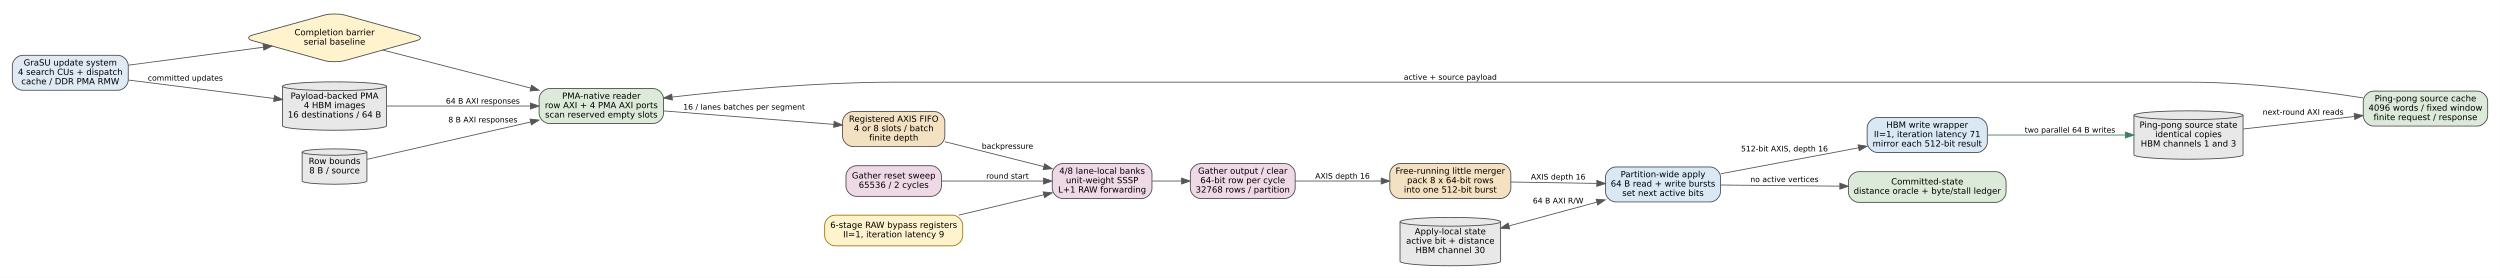
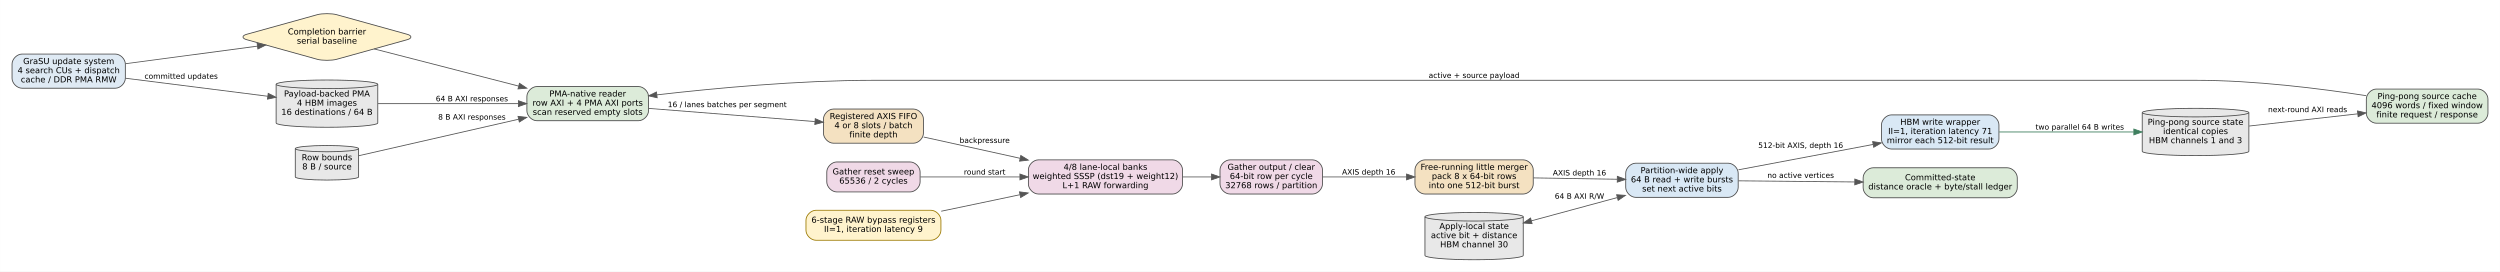
- <svg xmlns="http://www.w3.org/2000/svg" width="2933pt" height="326pt" viewBox="0.00 0.00 2932.80 325.99">
+ <svg xmlns="http://www.w3.org/2000/svg" width="3001pt" height="326pt" viewBox="0.00 0.00 3000.80 325.99">
  <g id="graph0" class="graph" transform="scale(1 1) rotate(0) translate(14.4 311.59)">
-     <polygon fill="white" stroke="transparent" points="-14.4,14.4 -14.4,-311.59 2918.4,-311.59 2918.4,14.4 -14.4,14.4" />
+     <polygon fill="white" stroke="transparent" points="-14.4,14.4 -14.4,-311.59 2986.4,-311.59 2986.4,14.4 -14.4,14.4" />
    <g id="node1" class="node">
      <path fill="#dfeaf4" stroke="#4a4a4a" d="M124,-246.69C124,-246.69 12,-246.69 12,-246.69 6,-246.69 0,-240.69 0,-234.69 0,-234.69 0,-217.69 0,-217.69 0,-211.69 6,-205.69 12,-205.69 12,-205.69 124,-205.69 124,-205.69 130,-205.69 136,-211.69 136,-217.69 136,-217.69 136,-234.69 136,-234.69 136,-240.69 130,-246.69 124,-246.69" />
      <text text-anchor="middle" x="68" y="-234.69" font-family="DejaVu Sans" font-size="10.00">GraSU update system</text>
      <text text-anchor="middle" x="68" y="-223.69" font-family="DejaVu Sans" font-size="10.00">4 search CUs + dispatch</text>
      <text text-anchor="middle" x="68" y="-212.69" font-family="DejaVu Sans" font-size="10.00">cache / DDR PMA RMW</text>
    </g>
    <g id="node2" class="node">
      <path fill="#fff3cd" stroke="#4a4a4a" d="M366.44,-293.98C366.44,-293.98 281.56,-270.4 281.56,-270.4 275.78,-268.79 275.78,-265.58 281.56,-263.98 281.56,-263.98 366.44,-240.4 366.44,-240.4 372.22,-238.79 383.78,-238.79 389.56,-240.4 389.56,-240.4 474.44,-263.98 474.44,-263.98 480.22,-265.58 480.22,-268.79 474.44,-270.4 474.44,-270.4 389.56,-293.98 389.56,-293.98 383.78,-295.58 372.22,-295.58 366.44,-293.98" />
      <text text-anchor="middle" x="378" y="-270.19" font-family="DejaVu Sans" font-size="10.00">Completion barrier</text>
      <text text-anchor="middle" x="378" y="-259.19" font-family="DejaVu Sans" font-size="10.00">serial baseline</text>
    </g>
    <g id="edge2" class="edge">
      <path fill="none" stroke="#555555" d="M136.21,-235.13C182.74,-241.33 244.97,-249.61 294.51,-256.21" />
      <polygon fill="#555555" stroke="#555555" points="294.18,-259.69 304.56,-257.54 295.11,-252.76 294.18,-259.69" />
    </g>
    <g id="node3" class="node">
      <path fill="#e8e8e8" stroke="#4a4a4a" d="M439,-210.4C439,-213.25 411.66,-215.56 378,-215.56 344.34,-215.56 317,-213.25 317,-210.4 317,-210.4 317,-163.97 317,-163.97 317,-161.12 344.34,-158.81 378,-158.81 411.66,-158.81 439,-161.12 439,-163.97 439,-163.97 439,-210.4 439,-210.4" />
      <path fill="none" stroke="#4a4a4a" d="M439,-210.4C439,-207.56 411.66,-205.25 378,-205.25 344.34,-205.25 317,-207.56 317,-210.4" />
      <text text-anchor="middle" x="378" y="-195.69" font-family="DejaVu Sans" font-size="10.00">Payload-backed PMA</text>
      <text text-anchor="middle" x="378" y="-184.69" font-family="DejaVu Sans" font-size="10.00">4 HBM images</text>
      <text text-anchor="middle" x="378" y="-173.69" font-family="DejaVu Sans" font-size="10.00">16 destinations / 64 B</text>
    </g>
    <g id="edge1" class="edge">
      <path fill="none" stroke="#555555" d="M136.21,-217.68C186.74,-211.28 255.78,-202.54 306.98,-196.05" />
      <polygon fill="#555555" stroke="#555555" points="307.49,-199.52 316.97,-194.79 306.61,-192.57 307.49,-199.52" />
      <text text-anchor="middle" x="203" y="-216.99" font-family="DejaVu Sans" font-size="9.00">committed updates</text>
    </g>
    <g id="node8" class="node">
      <path fill="#dcebd9" stroke="#4a4a4a" d="M752,-207.69C752,-207.69 630,-207.69 630,-207.69 624,-207.69 618,-201.69 618,-195.69 618,-195.69 618,-178.69 618,-178.69 618,-172.69 624,-166.69 630,-166.69 630,-166.69 752,-166.69 752,-166.69 758,-166.69 764,-172.69 764,-178.69 764,-178.69 764,-195.69 764,-195.69 764,-201.69 758,-207.69 752,-207.69" />
      <text text-anchor="middle" x="691" y="-195.69" font-family="DejaVu Sans" font-size="10.00">PMA-native reader</text>
      <text text-anchor="middle" x="691" y="-184.69" font-family="DejaVu Sans" font-size="10.00">row AXI + 4 PMA AXI ports</text>
      <text text-anchor="middle" x="691" y="-173.69" font-family="DejaVu Sans" font-size="10.00">scan reserved empty slots</text>
    </g>
    <g id="edge3" class="edge">
      <path fill="none" stroke="#555555" d="M434.6,-252.89C482.79,-240.49 553.19,-222.38 607.87,-208.31" />
      <polygon fill="#555555" stroke="#555555" points="609.08,-211.62 617.89,-205.74 607.33,-204.84 609.08,-211.62" />
    </g>
    <g id="edge4" class="edge">
      <path fill="none" stroke="#555555" d="M439.33,-187.19C487.29,-187.19 554.87,-187.19 607.78,-187.19" />
      <polygon fill="#555555" stroke="#555555" points="607.82,-190.69 617.82,-187.19 607.82,-183.69 607.82,-190.69" />
      <text text-anchor="middle" x="552" y="-189.99" font-family="DejaVu Sans" font-size="9.00">64 B AXI responses</text>
    </g>
    <g id="node4" class="node">
      <path fill="#e8e8e8" stroke="#4a4a4a" d="M416,-133.17C416,-135.25 398.97,-136.94 378,-136.94 357.03,-136.94 340,-135.25 340,-133.17 340,-133.17 340,-99.21 340,-99.21 340,-97.13 357.03,-95.44 378,-95.44 398.97,-95.44 416,-97.13 416,-99.21 416,-99.21 416,-133.17 416,-133.17" />
      <path fill="none" stroke="#4a4a4a" d="M416,-133.17C416,-131.08 398.97,-129.39 378,-129.39 357.03,-129.39 340,-131.08 340,-133.17" />
      <text text-anchor="middle" x="378" y="-119.19" font-family="DejaVu Sans" font-size="10.00">Row bounds</text>
      <text text-anchor="middle" x="378" y="-108.19" font-family="DejaVu Sans" font-size="10.00">8 B / source</text>
    </g>
    <g id="edge5" class="edge">
      <path fill="none" stroke="#555555" d="M416.2,-124.68C463.34,-135.44 545.92,-154.29 608.1,-168.49" />
      <polygon fill="#555555" stroke="#555555" points="607.36,-171.91 617.89,-170.73 608.92,-165.09 607.36,-171.91" />
      <text text-anchor="middle" x="552" y="-167.99" font-family="DejaVu Sans" font-size="9.00">8 B AXI responses</text>
    </g>
    <g id="node5" class="node">
-       <path fill="#e8e8e8" stroke="#4a4a4a" d="M1746,-51.4C1746,-54.25 1719.56,-56.56 1687,-56.56 1654.44,-56.56 1628,-54.25 1628,-51.4 1628,-51.4 1628,-4.97 1628,-4.97 1628,-2.12 1654.44,0.19 1687,0.19 1719.56,0.19 1746,-2.12 1746,-4.97 1746,-4.97 1746,-51.4 1746,-51.4" />
-       <path fill="none" stroke="#4a4a4a" d="M1746,-51.4C1746,-48.56 1719.56,-46.25 1687,-46.25 1654.44,-46.25 1628,-48.56 1628,-51.4" />
-       <text text-anchor="middle" x="1687" y="-36.69" font-family="DejaVu Sans" font-size="10.00">Apply-local state</text>
-       <text text-anchor="middle" x="1687" y="-25.69" font-family="DejaVu Sans" font-size="10.00">active bit + distance</text>
-       <text text-anchor="middle" x="1687" y="-14.69" font-family="DejaVu Sans" font-size="10.00">HBM channel 30</text>
+       <path fill="#e8e8e8" stroke="#4a4a4a" d="M1814,-51.4C1814,-54.25 1787.56,-56.56 1755,-56.56 1722.44,-56.56 1696,-54.25 1696,-51.4 1696,-51.4 1696,-4.97 1696,-4.97 1696,-2.12 1722.44,0.19 1755,0.19 1787.56,0.19 1814,-2.12 1814,-4.97 1814,-4.97 1814,-51.4 1814,-51.4" />
+       <path fill="none" stroke="#4a4a4a" d="M1814,-51.4C1814,-48.56 1787.56,-46.25 1755,-46.25 1722.44,-46.25 1696,-48.56 1696,-51.4" />
+       <text text-anchor="middle" x="1755" y="-36.69" font-family="DejaVu Sans" font-size="10.00">Apply-local state</text>
+       <text text-anchor="middle" x="1755" y="-25.69" font-family="DejaVu Sans" font-size="10.00">active bit + distance</text>
+       <text text-anchor="middle" x="1755" y="-14.69" font-family="DejaVu Sans" font-size="10.00">HBM channel 30</text>
    </g>
    <g id="node14" class="node">
-       <path fill="#d9e8f5" stroke="#4a4a4a" d="M1992,-115.69C1992,-115.69 1881,-115.69 1881,-115.69 1875,-115.69 1869,-109.69 1869,-103.69 1869,-103.69 1869,-86.69 1869,-86.69 1869,-80.69 1875,-74.69 1881,-74.69 1881,-74.69 1992,-74.69 1992,-74.69 1998,-74.69 2004,-80.69 2004,-86.69 2004,-86.69 2004,-103.69 2004,-103.69 2004,-109.69 1998,-115.69 1992,-115.69" />
-       <text text-anchor="middle" x="1936.5" y="-103.69" font-family="DejaVu Sans" font-size="10.00">Partition-wide apply</text>
-       <text text-anchor="middle" x="1936.5" y="-92.69" font-family="DejaVu Sans" font-size="10.00">64 B read + write bursts</text>
-       <text text-anchor="middle" x="1936.5" y="-81.69" font-family="DejaVu Sans" font-size="10.00">set next active bits</text>
+       <path fill="#d9e8f5" stroke="#4a4a4a" d="M2060,-115.69C2060,-115.69 1949,-115.69 1949,-115.69 1943,-115.69 1937,-109.69 1937,-103.69 1937,-103.69 1937,-86.69 1937,-86.69 1937,-80.69 1943,-74.69 1949,-74.69 1949,-74.69 2060,-74.69 2060,-74.69 2066,-74.69 2072,-80.69 2072,-86.69 2072,-86.69 2072,-103.69 2072,-103.69 2072,-109.69 2066,-115.69 2060,-115.69" />
+       <text text-anchor="middle" x="2004.5" y="-103.69" font-family="DejaVu Sans" font-size="10.00">Partition-wide apply</text>
+       <text text-anchor="middle" x="2004.5" y="-92.69" font-family="DejaVu Sans" font-size="10.00">64 B read + write bursts</text>
+       <text text-anchor="middle" x="2004.5" y="-81.69" font-family="DejaVu Sans" font-size="10.00">set next active bits</text>
    </g>
    <g id="edge14" class="edge">
-       <path fill="none" stroke="#555555" d="M1755.72,-46.52C1787.57,-55.14 1825.68,-65.46 1858.61,-74.37" />
-       <polygon fill="#555555" stroke="#555555" points="1756.59,-43.13 1746.03,-43.9 1754.77,-49.89 1756.59,-43.13" />
-       <polygon fill="#555555" stroke="#555555" points="1858.08,-77.85 1868.64,-77.09 1859.91,-71.1 1858.08,-77.85" />
-       <text text-anchor="middle" x="1813.5" y="-72.99" font-family="DejaVu Sans" font-size="9.00">64 B AXI R/W</text>
+       <path fill="none" stroke="#555555" d="M1823.72,-46.52C1855.57,-55.14 1893.68,-65.46 1926.61,-74.37" />
+       <polygon fill="#555555" stroke="#555555" points="1824.59,-43.13 1814.03,-43.9 1822.77,-49.89 1824.59,-43.13" />
+       <polygon fill="#555555" stroke="#555555" points="1926.08,-77.85 1936.64,-77.09 1927.91,-71.1 1926.08,-77.85" />
+       <text text-anchor="middle" x="1881.5" y="-72.99" font-family="DejaVu Sans" font-size="9.00">64 B AXI R/W</text>
    </g>
    <g id="node6" class="node">
-       <path fill="#e8e8e8" stroke="#4a4a4a" d="M2617,-176.4C2617,-179.25 2588.31,-181.56 2553,-181.56 2517.69,-181.56 2489,-179.25 2489,-176.4 2489,-176.4 2489,-129.97 2489,-129.97 2489,-127.12 2517.69,-124.81 2553,-124.81 2588.31,-124.81 2617,-127.12 2617,-129.97 2617,-129.97 2617,-176.4 2617,-176.4" />
-       <path fill="none" stroke="#4a4a4a" d="M2617,-176.4C2617,-173.56 2588.31,-171.25 2553,-171.25 2517.69,-171.25 2489,-173.56 2489,-176.4" />
-       <text text-anchor="middle" x="2553" y="-161.69" font-family="DejaVu Sans" font-size="10.00">Ping-pong source state</text>
-       <text text-anchor="middle" x="2553" y="-150.69" font-family="DejaVu Sans" font-size="10.00">identical copies</text>
-       <text text-anchor="middle" x="2553" y="-139.69" font-family="DejaVu Sans" font-size="10.00">HBM channels 1 and 3</text>
+       <path fill="#e8e8e8" stroke="#4a4a4a" d="M2685,-176.4C2685,-179.25 2656.31,-181.56 2621,-181.56 2585.69,-181.56 2557,-179.25 2557,-176.4 2557,-176.4 2557,-129.97 2557,-129.97 2557,-127.12 2585.69,-124.81 2621,-124.81 2656.31,-124.81 2685,-127.12 2685,-129.97 2685,-129.97 2685,-176.4 2685,-176.4" />
+       <path fill="none" stroke="#4a4a4a" d="M2685,-176.4C2685,-173.56 2656.31,-171.25 2621,-171.25 2585.69,-171.25 2557,-173.56 2557,-176.4" />
+       <text text-anchor="middle" x="2621" y="-161.69" font-family="DejaVu Sans" font-size="10.00">Ping-pong source state</text>
+       <text text-anchor="middle" x="2621" y="-150.69" font-family="DejaVu Sans" font-size="10.00">identical copies</text>
+       <text text-anchor="middle" x="2621" y="-139.69" font-family="DejaVu Sans" font-size="10.00">HBM channels 1 and 3</text>
    </g>
    <g id="node7" class="node">
-       <path fill="#dcebd9" stroke="#4a4a4a" d="M2892,-204.69C2892,-204.69 2770,-204.69 2770,-204.69 2764,-204.69 2758,-198.69 2758,-192.69 2758,-192.69 2758,-175.69 2758,-175.69 2758,-169.69 2764,-163.69 2770,-163.69 2770,-163.69 2892,-163.69 2892,-163.69 2898,-163.69 2904,-169.69 2904,-175.69 2904,-175.69 2904,-192.69 2904,-192.69 2904,-198.69 2898,-204.69 2892,-204.69" />
-       <text text-anchor="middle" x="2831" y="-192.69" font-family="DejaVu Sans" font-size="10.00">Ping-pong source cache</text>
-       <text text-anchor="middle" x="2831" y="-181.69" font-family="DejaVu Sans" font-size="10.00">4096 words / fixed window</text>
-       <text text-anchor="middle" x="2831" y="-170.69" font-family="DejaVu Sans" font-size="10.00">finite request / response</text>
+       <path fill="#dcebd9" stroke="#4a4a4a" d="M2960,-204.69C2960,-204.69 2838,-204.69 2838,-204.69 2832,-204.69 2826,-198.69 2826,-192.69 2826,-192.69 2826,-175.69 2826,-175.69 2826,-169.69 2832,-163.69 2838,-163.69 2838,-163.69 2960,-163.69 2960,-163.69 2966,-163.69 2972,-169.69 2972,-175.69 2972,-175.69 2972,-192.69 2972,-192.69 2972,-198.69 2966,-204.69 2960,-204.69" />
+       <text text-anchor="middle" x="2899" y="-192.69" font-family="DejaVu Sans" font-size="10.00">Ping-pong source cache</text>
+       <text text-anchor="middle" x="2899" y="-181.69" font-family="DejaVu Sans" font-size="10.00">4096 words / fixed window</text>
+       <text text-anchor="middle" x="2899" y="-170.69" font-family="DejaVu Sans" font-size="10.00">finite request / response</text>
    </g>
    <g id="edge6" class="edge">
-       <path fill="none" stroke="#555555" d="M2617.32,-160.3C2655.99,-164.64 2705.85,-170.24 2747.58,-174.93" />
-       <polygon fill="#555555" stroke="#555555" points="2747.39,-178.43 2757.72,-176.07 2748.17,-171.47 2747.39,-178.43" />
-       <text text-anchor="middle" x="2687.5" y="-176.99" font-family="DejaVu Sans" font-size="9.00">next-round AXI reads</text>
+       <path fill="none" stroke="#555555" d="M2685.32,-160.3C2723.99,-164.64 2773.85,-170.24 2815.58,-174.93" />
+       <polygon fill="#555555" stroke="#555555" points="2815.39,-178.43 2825.72,-176.07 2816.17,-171.47 2815.39,-178.43" />
+       <text text-anchor="middle" x="2755.5" y="-176.99" font-family="DejaVu Sans" font-size="9.00">next-round AXI reads</text>
    </g>
    <g id="edge7" class="edge">
-       <path fill="none" stroke="#555555" d="M2757.9,-196.75C2702.36,-205.34 2623.55,-215.19 2554,-215.19 1033,-215.19 1033,-215.19 1033,-215.19 944.25,-215.19 842.95,-205.65 773.97,-197.71" />
+       <path fill="none" stroke="#555555" d="M2825.9,-196.75C2770.36,-205.34 2691.55,-215.19 2622,-215.19 1033,-215.19 1033,-215.19 1033,-215.19 944.25,-215.19 842.95,-205.65 773.97,-197.71" />
      <polygon fill="#555555" stroke="#555555" points="774.37,-194.23 764.04,-196.55 773.56,-201.18 774.37,-194.23" />
-       <text text-anchor="middle" x="1687" y="-217.99" font-family="DejaVu Sans" font-size="9.00">active + source payload</text>
+       <text text-anchor="middle" x="1755" y="-217.99" font-family="DejaVu Sans" font-size="9.00">active + source payload</text>
    </g>
    <g id="node9" class="node">
      <path fill="#f4e1c1" stroke="#4a4a4a" d="M1082,-180.69C1082,-180.69 986,-180.69 986,-180.69 980,-180.69 974,-174.69 974,-168.69 974,-168.69 974,-151.69 974,-151.69 974,-145.69 980,-139.69 986,-139.69 986,-139.69 1082,-139.69 1082,-139.69 1088,-139.69 1094,-145.69 1094,-151.69 1094,-151.69 1094,-168.69 1094,-168.69 1094,-174.69 1088,-180.69 1082,-180.69" />
      <text text-anchor="middle" x="1034" y="-168.69" font-family="DejaVu Sans" font-size="10.00">Registered AXIS FIFO</text>
      <text text-anchor="middle" x="1034" y="-157.69" font-family="DejaVu Sans" font-size="10.00">4 or 8 slots / batch</text>
      <text text-anchor="middle" x="1034" y="-146.69" font-family="DejaVu Sans" font-size="10.00">finite depth</text>
    </g>
    <g id="edge8" class="edge">
      <path fill="none" stroke="#555555" d="M764.32,-181.46C823.15,-176.8 905.64,-170.27 963.66,-165.68" />
      <polygon fill="#555555" stroke="#555555" points="964.14,-169.15 973.83,-164.87 963.59,-162.17 964.14,-169.15" />
      <text text-anchor="middle" x="858.5" y="-182.99" font-family="DejaVu Sans" font-size="9.00">16 / lanes batches per segment</text>
    </g>
    <g id="node11" class="node">
-       <path fill="#f0d9e7" stroke="#4a4a4a" d="M1325,-119.69C1325,-119.69 1232,-119.69 1232,-119.69 1226,-119.69 1220,-113.69 1220,-107.69 1220,-107.69 1220,-90.69 1220,-90.69 1220,-84.69 1226,-78.69 1232,-78.69 1232,-78.69 1325,-78.69 1325,-78.69 1331,-78.69 1337,-84.69 1337,-90.69 1337,-90.69 1337,-107.69 1337,-107.69 1337,-113.69 1331,-119.69 1325,-119.69" />
-       <text text-anchor="middle" x="1278.5" y="-107.69" font-family="DejaVu Sans" font-size="10.00">4/8 lane-local banks</text>
-       <text text-anchor="middle" x="1278.5" y="-96.69" font-family="DejaVu Sans" font-size="10.00">unit-weight SSSP</text>
-       <text text-anchor="middle" x="1278.5" y="-85.69" font-family="DejaVu Sans" font-size="10.00">L+1 RAW forwarding</text>
+       <path fill="#f0d9e7" stroke="#4a4a4a" d="M1393,-119.69C1393,-119.69 1232,-119.69 1232,-119.69 1226,-119.69 1220,-113.69 1220,-107.69 1220,-107.69 1220,-90.69 1220,-90.69 1220,-84.69 1226,-78.69 1232,-78.69 1232,-78.69 1393,-78.69 1393,-78.69 1399,-78.69 1405,-84.69 1405,-90.69 1405,-90.69 1405,-107.69 1405,-107.69 1405,-113.69 1399,-119.69 1393,-119.69" />
+       <text text-anchor="middle" x="1312.5" y="-107.69" font-family="DejaVu Sans" font-size="10.00">4/8 lane-local banks</text>
+       <text text-anchor="middle" x="1312.5" y="-96.69" font-family="DejaVu Sans" font-size="10.00">weighted SSSP (dst19 + weight12)</text>
+       <text text-anchor="middle" x="1312.5" y="-85.69" font-family="DejaVu Sans" font-size="10.00">L+1 RAW forwarding</text>
    </g>
    <g id="edge10" class="edge">
-       <path fill="none" stroke="#555555" d="M1094.01,-145.34C1129,-136.54 1173.47,-125.36 1209.86,-116.2" />
-       <polygon fill="#555555" stroke="#555555" points="1211.06,-119.51 1219.9,-113.68 1209.35,-112.72 1211.06,-119.51" />
-       <text text-anchor="middle" x="1167.5" y="-136.99" font-family="DejaVu Sans" font-size="9.00">backpressure</text>
+       <path fill="none" stroke="#555555" d="M1094.32,-147.1C1128.03,-139.66 1171.17,-130.15 1210.11,-121.56" />
+       <polygon fill="#555555" stroke="#555555" points="1210.89,-124.97 1219.91,-119.39 1209.39,-118.13 1210.89,-124.97" />
+       <text text-anchor="middle" x="1167.5" y="-139.99" font-family="DejaVu Sans" font-size="9.00">backpressure</text>
    </g>
    <g id="node10" class="node">
      <path fill="#f0d9e7" stroke="#4a4a4a" d="M1078,-117.19C1078,-117.19 990,-117.19 990,-117.19 984,-117.19 978,-111.19 978,-105.19 978,-105.19 978,-93.19 978,-93.19 978,-87.19 984,-81.19 990,-81.19 990,-81.19 1078,-81.19 1078,-81.19 1084,-81.19 1090,-87.19 1090,-93.19 1090,-93.19 1090,-105.19 1090,-105.19 1090,-111.19 1084,-117.19 1078,-117.19" />
      <text text-anchor="middle" x="1034" y="-102.19" font-family="DejaVu Sans" font-size="10.00">Gather reset sweep</text>
      <text text-anchor="middle" x="1034" y="-91.19" font-family="DejaVu Sans" font-size="10.00">65536 / 2 cycles</text>
    </g>
    <g id="edge9" class="edge">
-       <path fill="none" stroke="#555555" d="M1090.03,-99.19C1125.41,-99.19 1171.64,-99.19 1209.34,-99.19" />
-       <polygon fill="#555555" stroke="#555555" points="1209.74,-102.69 1219.74,-99.19 1209.74,-95.69 1209.74,-102.69" />
+       <path fill="none" stroke="#555555" d="M1090.29,-99.19C1124.43,-99.19 1169.29,-99.19 1209.67,-99.19" />
+       <polygon fill="#555555" stroke="#555555" points="1209.84,-102.69 1219.84,-99.19 1209.84,-95.69 1209.84,-102.69" />
      <text text-anchor="middle" x="1167.5" y="-101.99" font-family="DejaVu Sans" font-size="9.00">round start</text>
    </g>
    <g id="node12" class="node">
-       <path fill="#f0d9e7" stroke="#4a4a4a" d="M1493,-119.69C1493,-119.69 1394,-119.69 1394,-119.69 1388,-119.69 1382,-113.69 1382,-107.69 1382,-107.69 1382,-90.69 1382,-90.69 1382,-84.69 1388,-78.69 1394,-78.69 1394,-78.69 1493,-78.69 1493,-78.69 1499,-78.69 1505,-84.69 1505,-90.69 1505,-90.69 1505,-107.69 1505,-107.69 1505,-113.69 1499,-119.69 1493,-119.69" />
-       <text text-anchor="middle" x="1443.5" y="-107.69" font-family="DejaVu Sans" font-size="10.00">Gather output / clear</text>
-       <text text-anchor="middle" x="1443.5" y="-96.69" font-family="DejaVu Sans" font-size="10.00">64-bit row per cycle</text>
-       <text text-anchor="middle" x="1443.5" y="-85.69" font-family="DejaVu Sans" font-size="10.00">32768 rows / partition</text>
+       <path fill="#f0d9e7" stroke="#4a4a4a" d="M1561,-119.69C1561,-119.69 1462,-119.69 1462,-119.69 1456,-119.69 1450,-113.69 1450,-107.69 1450,-107.69 1450,-90.69 1450,-90.69 1450,-84.69 1456,-78.69 1462,-78.69 1462,-78.69 1561,-78.69 1561,-78.69 1567,-78.69 1573,-84.69 1573,-90.69 1573,-90.69 1573,-107.69 1573,-107.69 1573,-113.69 1567,-119.69 1561,-119.69" />
+       <text text-anchor="middle" x="1511.5" y="-107.69" font-family="DejaVu Sans" font-size="10.00">Gather output / clear</text>
+       <text text-anchor="middle" x="1511.5" y="-96.69" font-family="DejaVu Sans" font-size="10.00">64-bit row per cycle</text>
+       <text text-anchor="middle" x="1511.5" y="-85.69" font-family="DejaVu Sans" font-size="10.00">32768 rows / partition</text>
    </g>
    <g id="edge11" class="edge">
-       <path fill="none" stroke="#555555" d="M1337.43,-99.19C1348.43,-99.19 1360.05,-99.19 1371.4,-99.19" />
-       <polygon fill="#555555" stroke="#555555" points="1371.73,-102.69 1381.73,-99.19 1371.73,-95.69 1371.73,-102.69" />
+       <path fill="none" stroke="#555555" d="M1405.08,-99.19C1416.7,-99.19 1428.44,-99.19 1439.66,-99.19" />
+       <polygon fill="#555555" stroke="#555555" points="1439.81,-102.69 1449.81,-99.19 1439.81,-95.69 1439.81,-102.69" />
    </g>
    <g id="node13" class="node">
-       <path fill="#f4e1c1" stroke="#4a4a4a" d="M1746,-119.69C1746,-119.69 1628,-119.69 1628,-119.69 1622,-119.69 1616,-113.69 1616,-107.69 1616,-107.69 1616,-90.69 1616,-90.69 1616,-84.69 1622,-78.69 1628,-78.69 1628,-78.69 1746,-78.69 1746,-78.69 1752,-78.69 1758,-84.69 1758,-90.69 1758,-90.69 1758,-107.69 1758,-107.69 1758,-113.69 1752,-119.69 1746,-119.69" />
-       <text text-anchor="middle" x="1687" y="-107.69" font-family="DejaVu Sans" font-size="10.00">Free-running little merger</text>
-       <text text-anchor="middle" x="1687" y="-96.69" font-family="DejaVu Sans" font-size="10.00">pack 8 x 64-bit rows</text>
-       <text text-anchor="middle" x="1687" y="-85.69" font-family="DejaVu Sans" font-size="10.00">into one 512-bit burst</text>
+       <path fill="#f4e1c1" stroke="#4a4a4a" d="M1814,-119.69C1814,-119.69 1696,-119.69 1696,-119.69 1690,-119.69 1684,-113.69 1684,-107.69 1684,-107.69 1684,-90.69 1684,-90.69 1684,-84.69 1690,-78.69 1696,-78.69 1696,-78.69 1814,-78.69 1814,-78.69 1820,-78.69 1826,-84.69 1826,-90.69 1826,-90.69 1826,-107.69 1826,-107.69 1826,-113.69 1820,-119.69 1814,-119.69" />
+       <text text-anchor="middle" x="1755" y="-107.69" font-family="DejaVu Sans" font-size="10.00">Free-running little merger</text>
+       <text text-anchor="middle" x="1755" y="-96.69" font-family="DejaVu Sans" font-size="10.00">pack 8 x 64-bit rows</text>
+       <text text-anchor="middle" x="1755" y="-85.69" font-family="DejaVu Sans" font-size="10.00">into one 512-bit burst</text>
    </g>
    <g id="edge12" class="edge">
-       <path fill="none" stroke="#555555" d="M1505.13,-99.19C1535.64,-99.19 1573.04,-99.19 1605.89,-99.19" />
-       <polygon fill="#555555" stroke="#555555" points="1605.93,-102.69 1615.93,-99.19 1605.93,-95.69 1605.93,-102.69" />
-       <text text-anchor="middle" x="1560.5" y="-101.99" font-family="DejaVu Sans" font-size="9.00">AXIS depth 16</text>
+       <path fill="none" stroke="#555555" d="M1573.13,-99.19C1603.64,-99.19 1641.04,-99.19 1673.89,-99.19" />
+       <polygon fill="#555555" stroke="#555555" points="1673.93,-102.69 1683.93,-99.19 1673.93,-95.69 1673.93,-102.69" />
+       <text text-anchor="middle" x="1628.5" y="-101.99" font-family="DejaVu Sans" font-size="9.00">AXIS depth 16</text>
    </g>
    <g id="edge13" class="edge">
-       <path fill="none" stroke="#555555" d="M1758.26,-98.05C1789.6,-97.55 1826.6,-96.95 1858.67,-96.43" />
-       <polygon fill="#555555" stroke="#555555" points="1858.95,-99.93 1868.89,-96.26 1858.84,-92.93 1858.95,-99.93" />
-       <text text-anchor="middle" x="1813.5" y="-100.99" font-family="DejaVu Sans" font-size="9.00">AXIS depth 16</text>
+       <path fill="none" stroke="#555555" d="M1826.26,-98.05C1857.6,-97.55 1894.6,-96.95 1926.67,-96.43" />
+       <polygon fill="#555555" stroke="#555555" points="1926.95,-99.93 1936.89,-96.26 1926.84,-92.93 1926.95,-99.93" />
+       <text text-anchor="middle" x="1881.5" y="-100.99" font-family="DejaVu Sans" font-size="9.00">AXIS depth 16</text>
    </g>
    <g id="node15" class="node">
-       <path fill="#d9e8f5" stroke="#4a4a4a" d="M2305,-173.69C2305,-173.69 2188,-173.69 2188,-173.69 2182,-173.69 2176,-167.69 2176,-161.69 2176,-161.69 2176,-144.69 2176,-144.69 2176,-138.69 2182,-132.69 2188,-132.69 2188,-132.69 2305,-132.69 2305,-132.69 2311,-132.69 2317,-138.69 2317,-144.69 2317,-144.69 2317,-161.69 2317,-161.69 2317,-167.69 2311,-173.69 2305,-173.69" />
-       <text text-anchor="middle" x="2246.5" y="-161.69" font-family="DejaVu Sans" font-size="10.00">HBM write wrapper</text>
-       <text text-anchor="middle" x="2246.5" y="-150.69" font-family="DejaVu Sans" font-size="10.00">II=1, iteration latency 71</text>
-       <text text-anchor="middle" x="2246.5" y="-139.69" font-family="DejaVu Sans" font-size="10.00">mirror each 512-bit result</text>
+       <path fill="#d9e8f5" stroke="#4a4a4a" d="M2373,-173.69C2373,-173.69 2256,-173.69 2256,-173.69 2250,-173.69 2244,-167.69 2244,-161.69 2244,-161.69 2244,-144.69 2244,-144.69 2244,-138.69 2250,-132.69 2256,-132.69 2256,-132.69 2373,-132.69 2373,-132.69 2379,-132.69 2385,-138.69 2385,-144.69 2385,-144.69 2385,-161.69 2385,-161.69 2385,-167.69 2379,-173.69 2373,-173.69" />
+       <text text-anchor="middle" x="2314.5" y="-161.69" font-family="DejaVu Sans" font-size="10.00">HBM write wrapper</text>
+       <text text-anchor="middle" x="2314.5" y="-150.69" font-family="DejaVu Sans" font-size="10.00">II=1, iteration latency 71</text>
+       <text text-anchor="middle" x="2314.5" y="-139.69" font-family="DejaVu Sans" font-size="10.00">mirror each 512-bit result</text>
    </g>
    <g id="edge15" class="edge">
-       <path fill="none" stroke="#555555" d="M2004.33,-107.77C2051.85,-116.72 2115.88,-128.78 2166.03,-138.22" />
-       <polygon fill="#555555" stroke="#555555" points="2165.39,-141.66 2175.86,-140.07 2166.68,-134.78 2165.39,-141.66" />
-       <text text-anchor="middle" x="2079" y="-133.99" font-family="DejaVu Sans" font-size="9.00">512-bit AXIS, depth 16</text>
+       <path fill="none" stroke="#555555" d="M2072.33,-107.77C2119.85,-116.72 2183.88,-128.78 2234.03,-138.22" />
+       <polygon fill="#555555" stroke="#555555" points="2233.39,-141.66 2243.86,-140.07 2234.68,-134.78 2233.39,-141.66" />
+       <text text-anchor="middle" x="2147" y="-133.99" font-family="DejaVu Sans" font-size="9.00">512-bit AXIS, depth 16</text>
    </g>
    <g id="node16" class="node">
-       <path fill="#dcebd9" stroke="#4a4a4a" d="M2327,-110.19C2327,-110.19 2166,-110.19 2166,-110.19 2160,-110.19 2154,-104.19 2154,-98.19 2154,-98.19 2154,-86.19 2154,-86.19 2154,-80.19 2160,-74.19 2166,-74.19 2166,-74.19 2327,-74.19 2327,-74.19 2333,-74.19 2339,-80.19 2339,-86.19 2339,-86.19 2339,-98.19 2339,-98.19 2339,-104.19 2333,-110.19 2327,-110.19" />
-       <text text-anchor="middle" x="2246.5" y="-95.19" font-family="DejaVu Sans" font-size="10.00">Committed-state</text>
-       <text text-anchor="middle" x="2246.5" y="-84.19" font-family="DejaVu Sans" font-size="10.00">distance oracle + byte/stall ledger</text>
+       <path fill="#dcebd9" stroke="#4a4a4a" d="M2395,-110.19C2395,-110.19 2234,-110.19 2234,-110.19 2228,-110.19 2222,-104.19 2222,-98.19 2222,-98.19 2222,-86.19 2222,-86.19 2222,-80.19 2228,-74.19 2234,-74.19 2234,-74.19 2395,-74.19 2395,-74.19 2401,-74.19 2407,-80.19 2407,-86.19 2407,-86.19 2407,-98.19 2407,-98.19 2407,-104.19 2401,-110.19 2395,-110.19" />
+       <text text-anchor="middle" x="2314.5" y="-95.19" font-family="DejaVu Sans" font-size="10.00">Committed-state</text>
+       <text text-anchor="middle" x="2314.5" y="-84.19" font-family="DejaVu Sans" font-size="10.00">distance oracle + byte/stall ledger</text>
    </g>
    <g id="edge17" class="edge">
-       <path fill="none" stroke="#555555" d="M2004.33,-94.54C2045.04,-94.14 2097.87,-93.63 2143.7,-93.18" />
-       <polygon fill="#555555" stroke="#555555" points="2144.01,-96.68 2153.97,-93.08 2143.94,-89.68 2144.01,-96.68" />
-       <text text-anchor="middle" x="2079" y="-97.99" font-family="DejaVu Sans" font-size="9.00">no active vertices</text>
+       <path fill="none" stroke="#555555" d="M2072.33,-94.54C2113.04,-94.14 2165.87,-93.63 2211.7,-93.18" />
+       <polygon fill="#555555" stroke="#555555" points="2212.01,-96.68 2221.97,-93.08 2211.94,-89.68 2212.01,-96.68" />
+       <text text-anchor="middle" x="2147" y="-97.99" font-family="DejaVu Sans" font-size="9.00">no active vertices</text>
    </g>
    <g id="edge16" class="edge">
-       <path fill="none" stroke="#3f7f5f" d="M2317.36,-153.19C2365.63,-153.19 2429.72,-153.19 2478.72,-153.19" />
-       <polygon fill="#3f7f5f" stroke="#3f7f5f" points="2478.94,-156.69 2488.94,-153.19 2478.94,-149.69 2478.94,-156.69" />
-       <text text-anchor="middle" x="2414" y="-155.99" font-family="DejaVu Sans" font-size="9.00">two parallel 64 B writes</text>
+       <path fill="none" stroke="#3f7f5f" d="M2385.36,-153.19C2433.63,-153.19 2497.72,-153.19 2546.72,-153.19" />
+       <polygon fill="#3f7f5f" stroke="#3f7f5f" points="2546.94,-156.69 2556.94,-153.19 2546.94,-149.69 2546.94,-156.69" />
+       <text text-anchor="middle" x="2482" y="-155.99" font-family="DejaVu Sans" font-size="9.00">two parallel 64 B writes</text>
    </g>
    <g id="node17" class="node">
      <path fill="#fff3cd" stroke="#9a7800" d="M1103,-59.19C1103,-59.19 965,-59.19 965,-59.19 959,-59.19 953,-53.19 953,-47.19 953,-47.19 953,-35.19 953,-35.19 953,-29.19 959,-23.19 965,-23.19 965,-23.19 1103,-23.19 1103,-23.19 1109,-23.19 1115,-29.19 1115,-35.19 1115,-35.19 1115,-47.19 1115,-47.19 1115,-53.19 1109,-59.19 1103,-59.19" />
      <text text-anchor="middle" x="1034" y="-44.19" font-family="DejaVu Sans" font-size="10.00">6-stage RAW bypass registers</text>
      <text text-anchor="middle" x="1034" y="-33.19" font-family="DejaVu Sans" font-size="10.00">II=1, iteration latency 9</text>
    </g>
    <g id="edge18" class="edge">
-       <path fill="none" stroke="#555555" d="M1110.4,-59.22C1142.27,-66.84 1179.09,-75.65 1210.04,-83.05" />
-       <polygon fill="#555555" stroke="#555555" points="1209.33,-86.48 1219.87,-85.4 1210.96,-79.67 1209.33,-86.48" />
+       <path fill="none" stroke="#555555" d="M1115.35,-58.04C1144.84,-64.23 1178.63,-71.32 1209.75,-77.84" />
+       <polygon fill="#555555" stroke="#555555" points="1209.25,-81.32 1219.76,-79.94 1210.69,-74.46 1209.25,-81.32" />
    </g>
  </g>
</svg>
